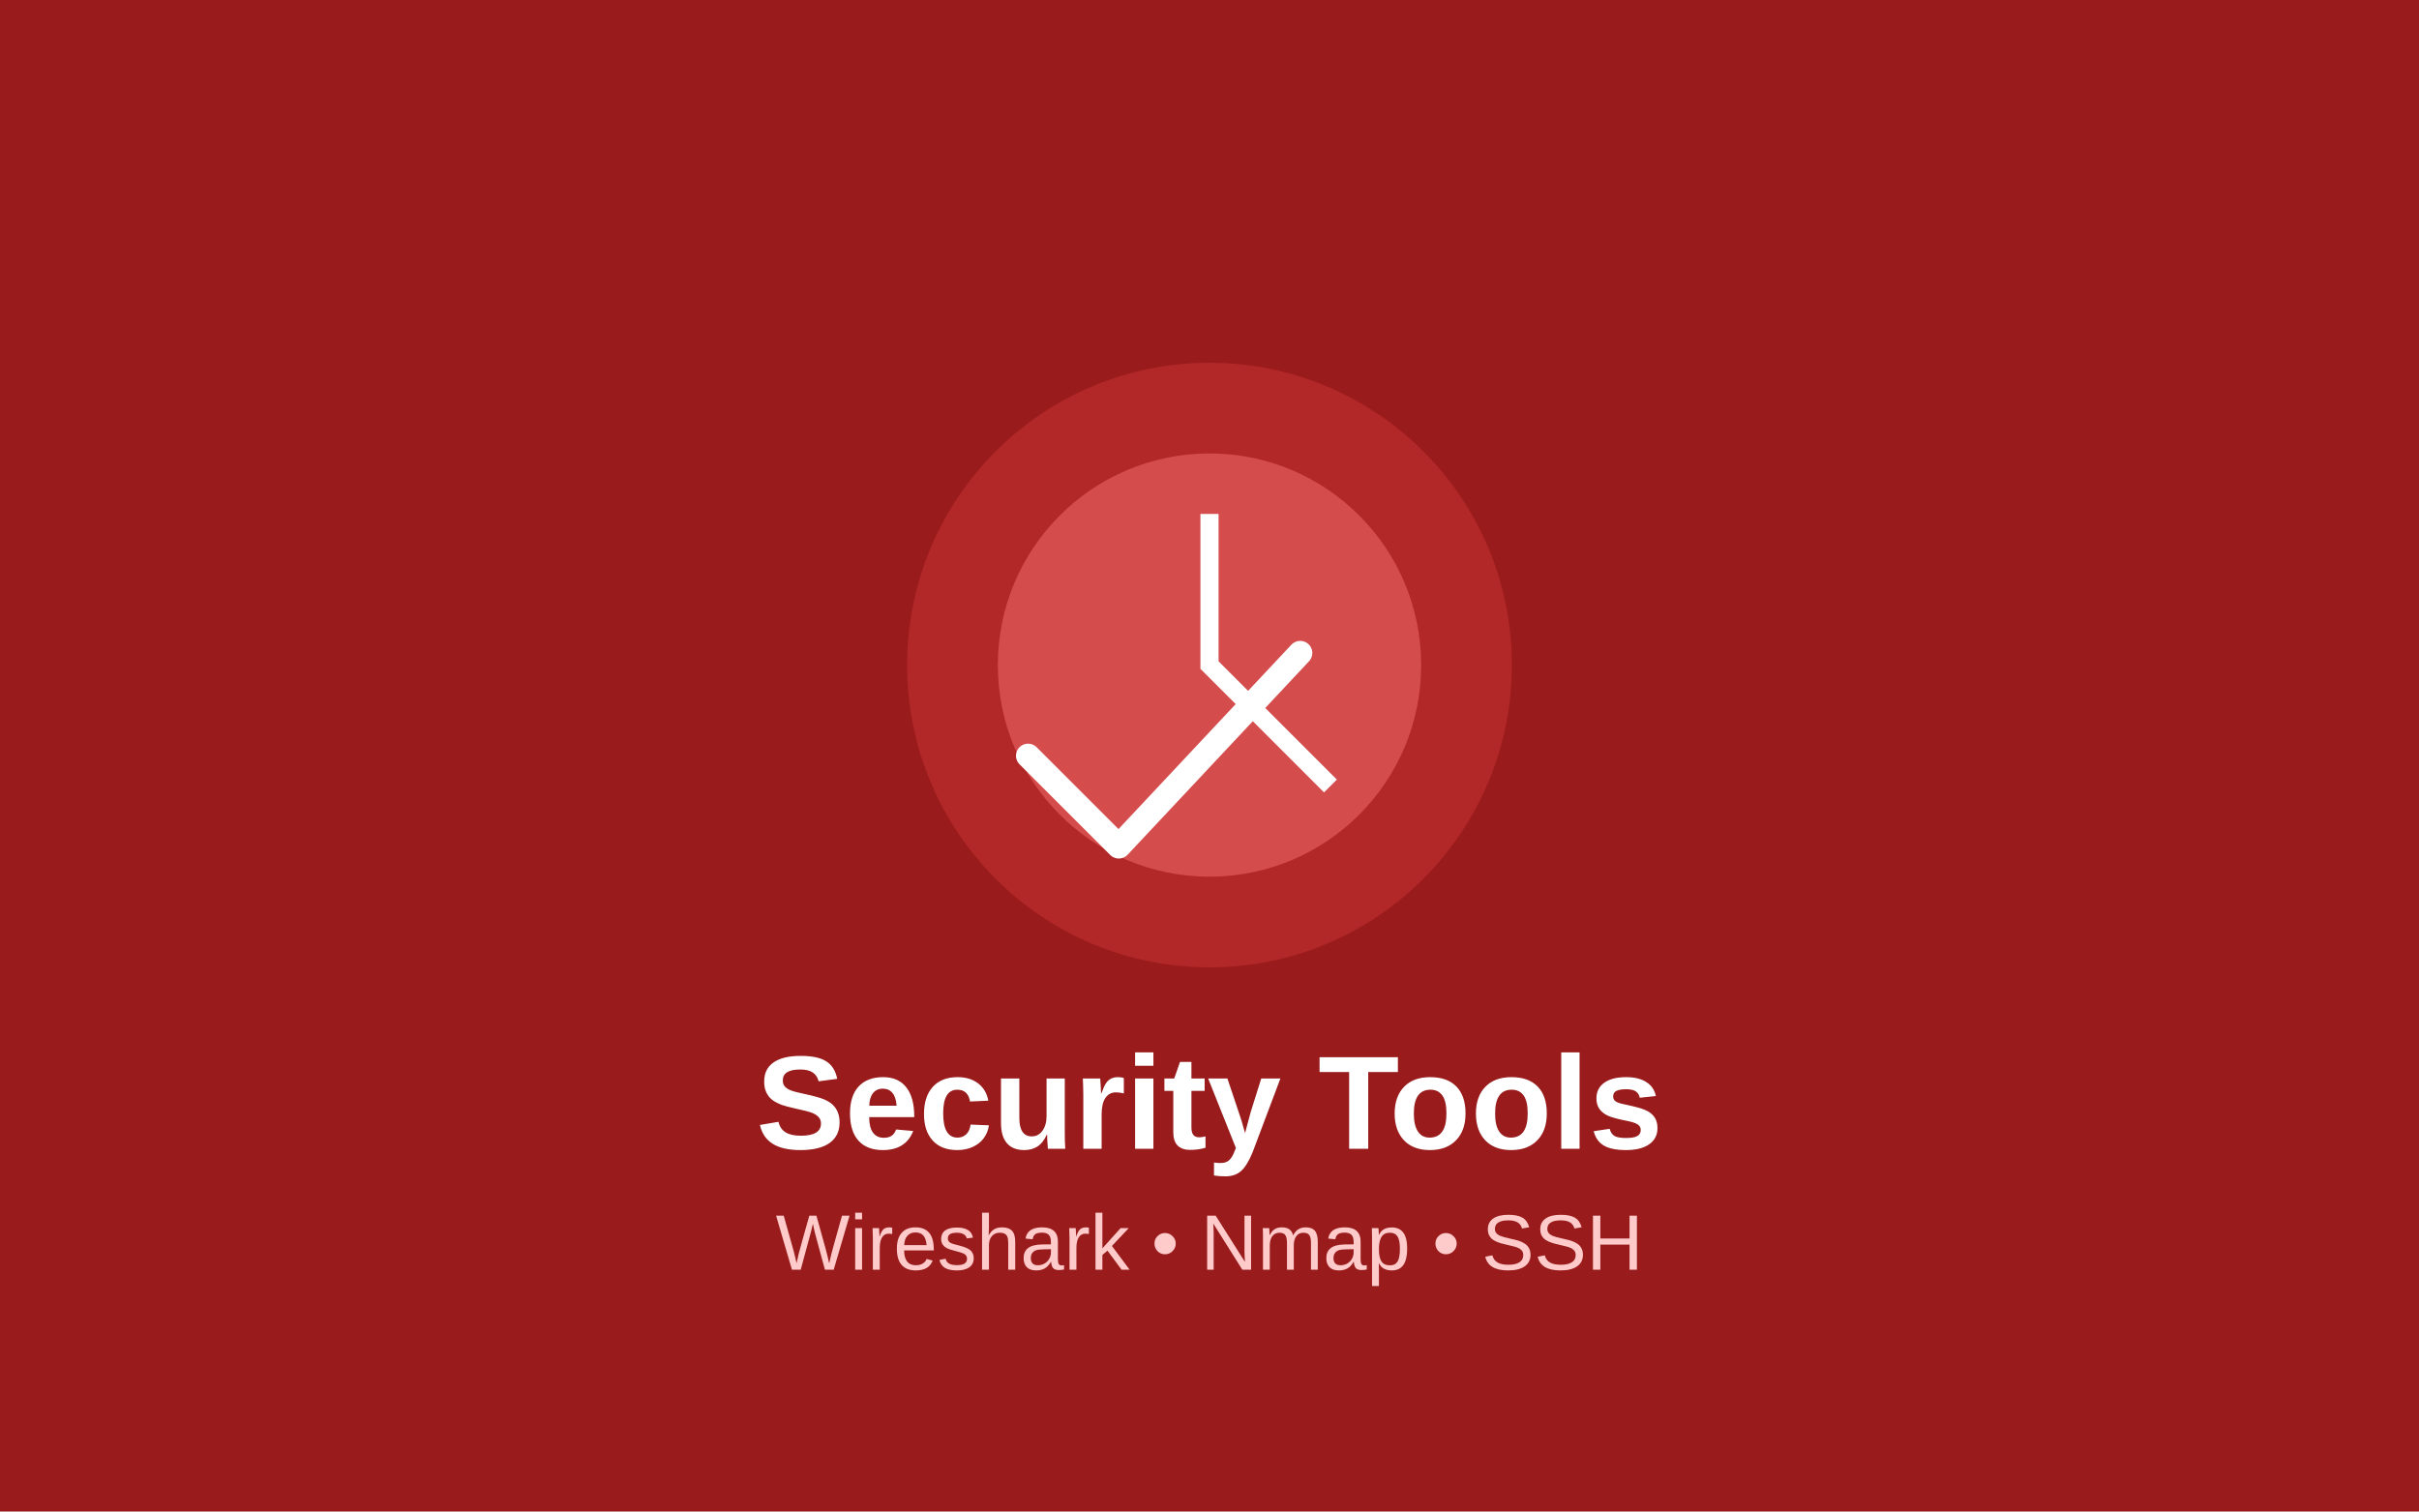
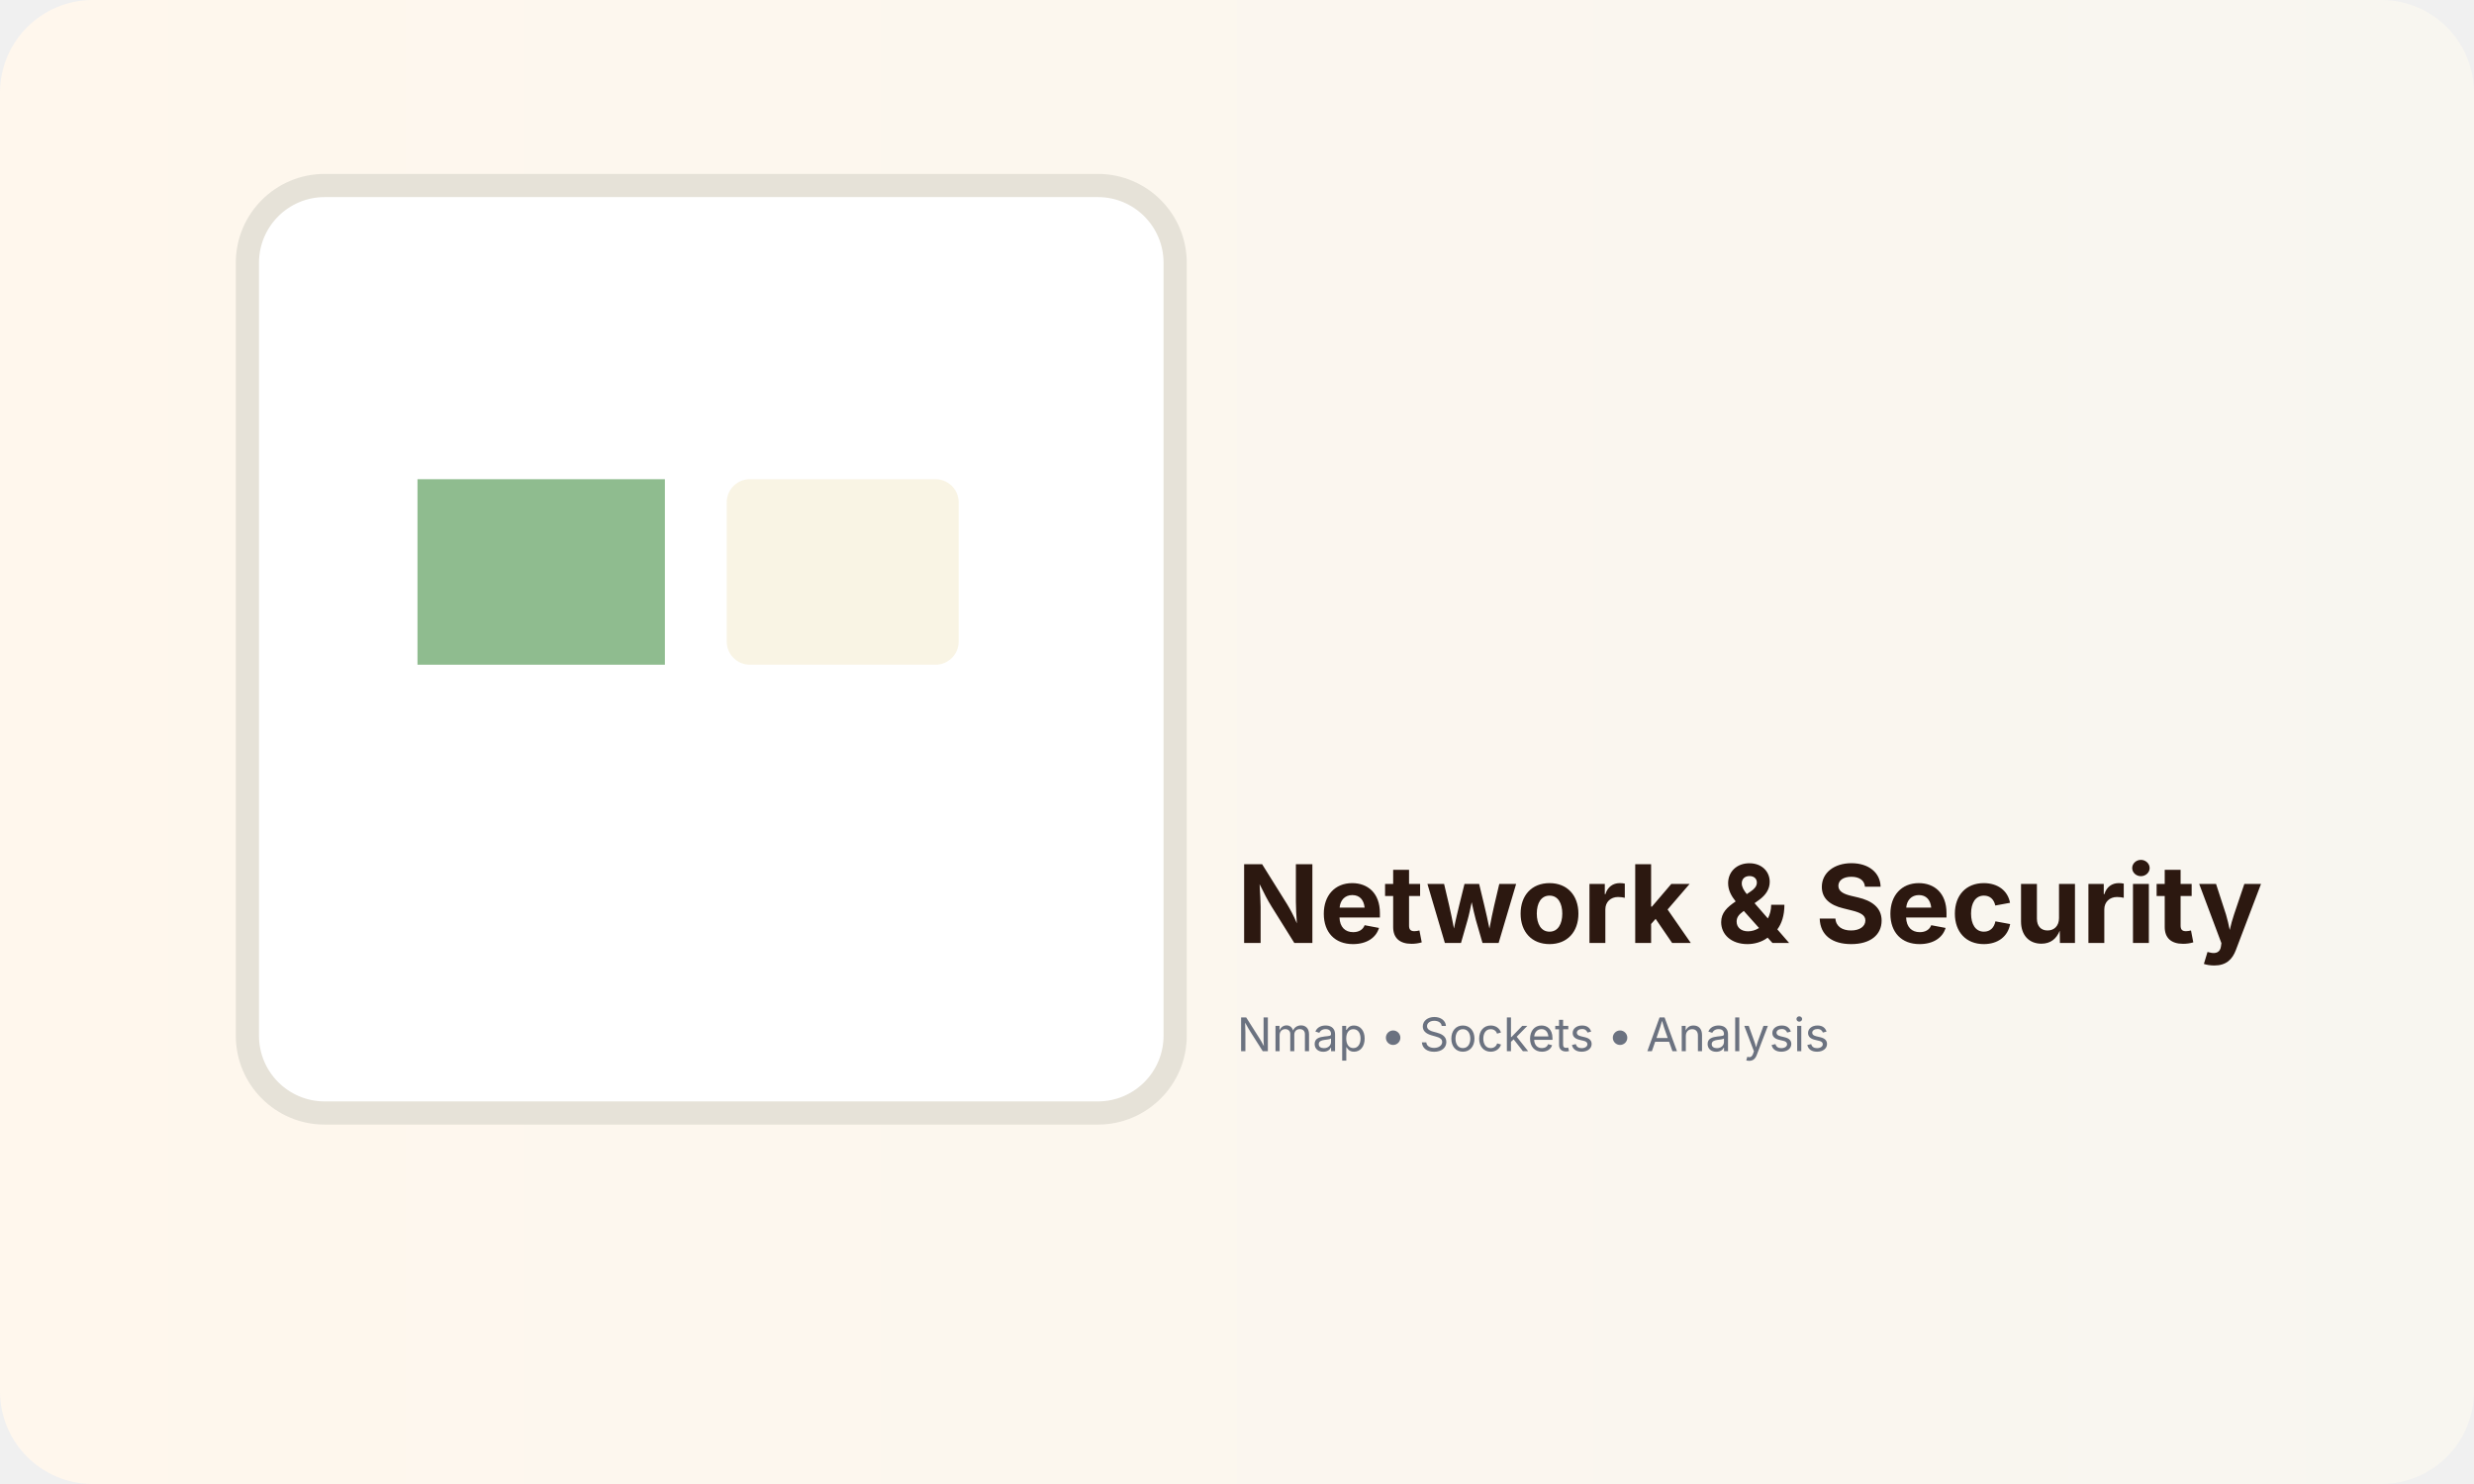
- <svg xmlns="http://www.w3.org/2000/svg" width="400" height="250" viewBox="0 0 400 250" fill="none">
-   <rect width="400" height="250" fill="#991b1b" />
-   <circle cx="200" cy="110" r="50" fill="#ef4444" opacity="0.3" />
-   <circle cx="200" cy="110" r="35" fill="#f87171" opacity="0.5" />
-   <path d="M200 85 L200 110 L220 130" stroke="#ffffff" stroke-width="3" fill="none" />
-   <path d="M170 125 L185 140 L215 108" stroke="#ffffff" stroke-width="4" stroke-linecap="round" stroke-linejoin="round" fill="none" />
-   <text x="200" y="190" text-anchor="middle" fill="#ffffff" font-family="Arial, sans-serif" font-size="22" font-weight="bold">Security Tools</text>
-   <text x="200" y="210" text-anchor="middle" fill="#fecaca" font-family="Arial, sans-serif" font-size="13">Wireshark • Nmap • SSH</text>
+ <svg xmlns="http://www.w3.org/2000/svg" viewBox="0 0 640 384" width="640" height="384" role="img" aria-label="Security Tools logo">
+   <defs>
+     <linearGradient id="g1" x1="0" x2="1">
+       <stop offset="0" stop-color="#fff7ed" />
+       <stop offset="1" stop-color="#f8f6f0" />
+     </linearGradient>
+   </defs>
+   <rect width="100%" height="100%" rx="24" fill="url(#g1)" />
+   <g transform="translate(64,48)">
+     <rect x="0" y="0" width="240" height="240" rx="20" fill="#ffffff" stroke="#e6e2d8" stroke-width="6" />
+     <g transform="translate(28,36)" fill="#2c1810">
+       <path d="M16 40 L80 40 L80 88 L16 88 Z" fill="#8fbc8f" />
+       <rect x="96" y="40" width="60" height="48" rx="6" fill="#d4af37" opacity="0.14" />
+     </g>
+   </g>
+   <g transform="translate(320,244)">
+     <text x="0" y="0" font-family="Inter, Arial" font-size="28" fill="#2c1810" font-weight="700">Network &amp; Security</text>
+     <text x="0" y="28" font-family="Inter, Arial" font-size="12" fill="#6b7280">Nmap • Sockets • Analysis</text>
+   </g>
</svg>
